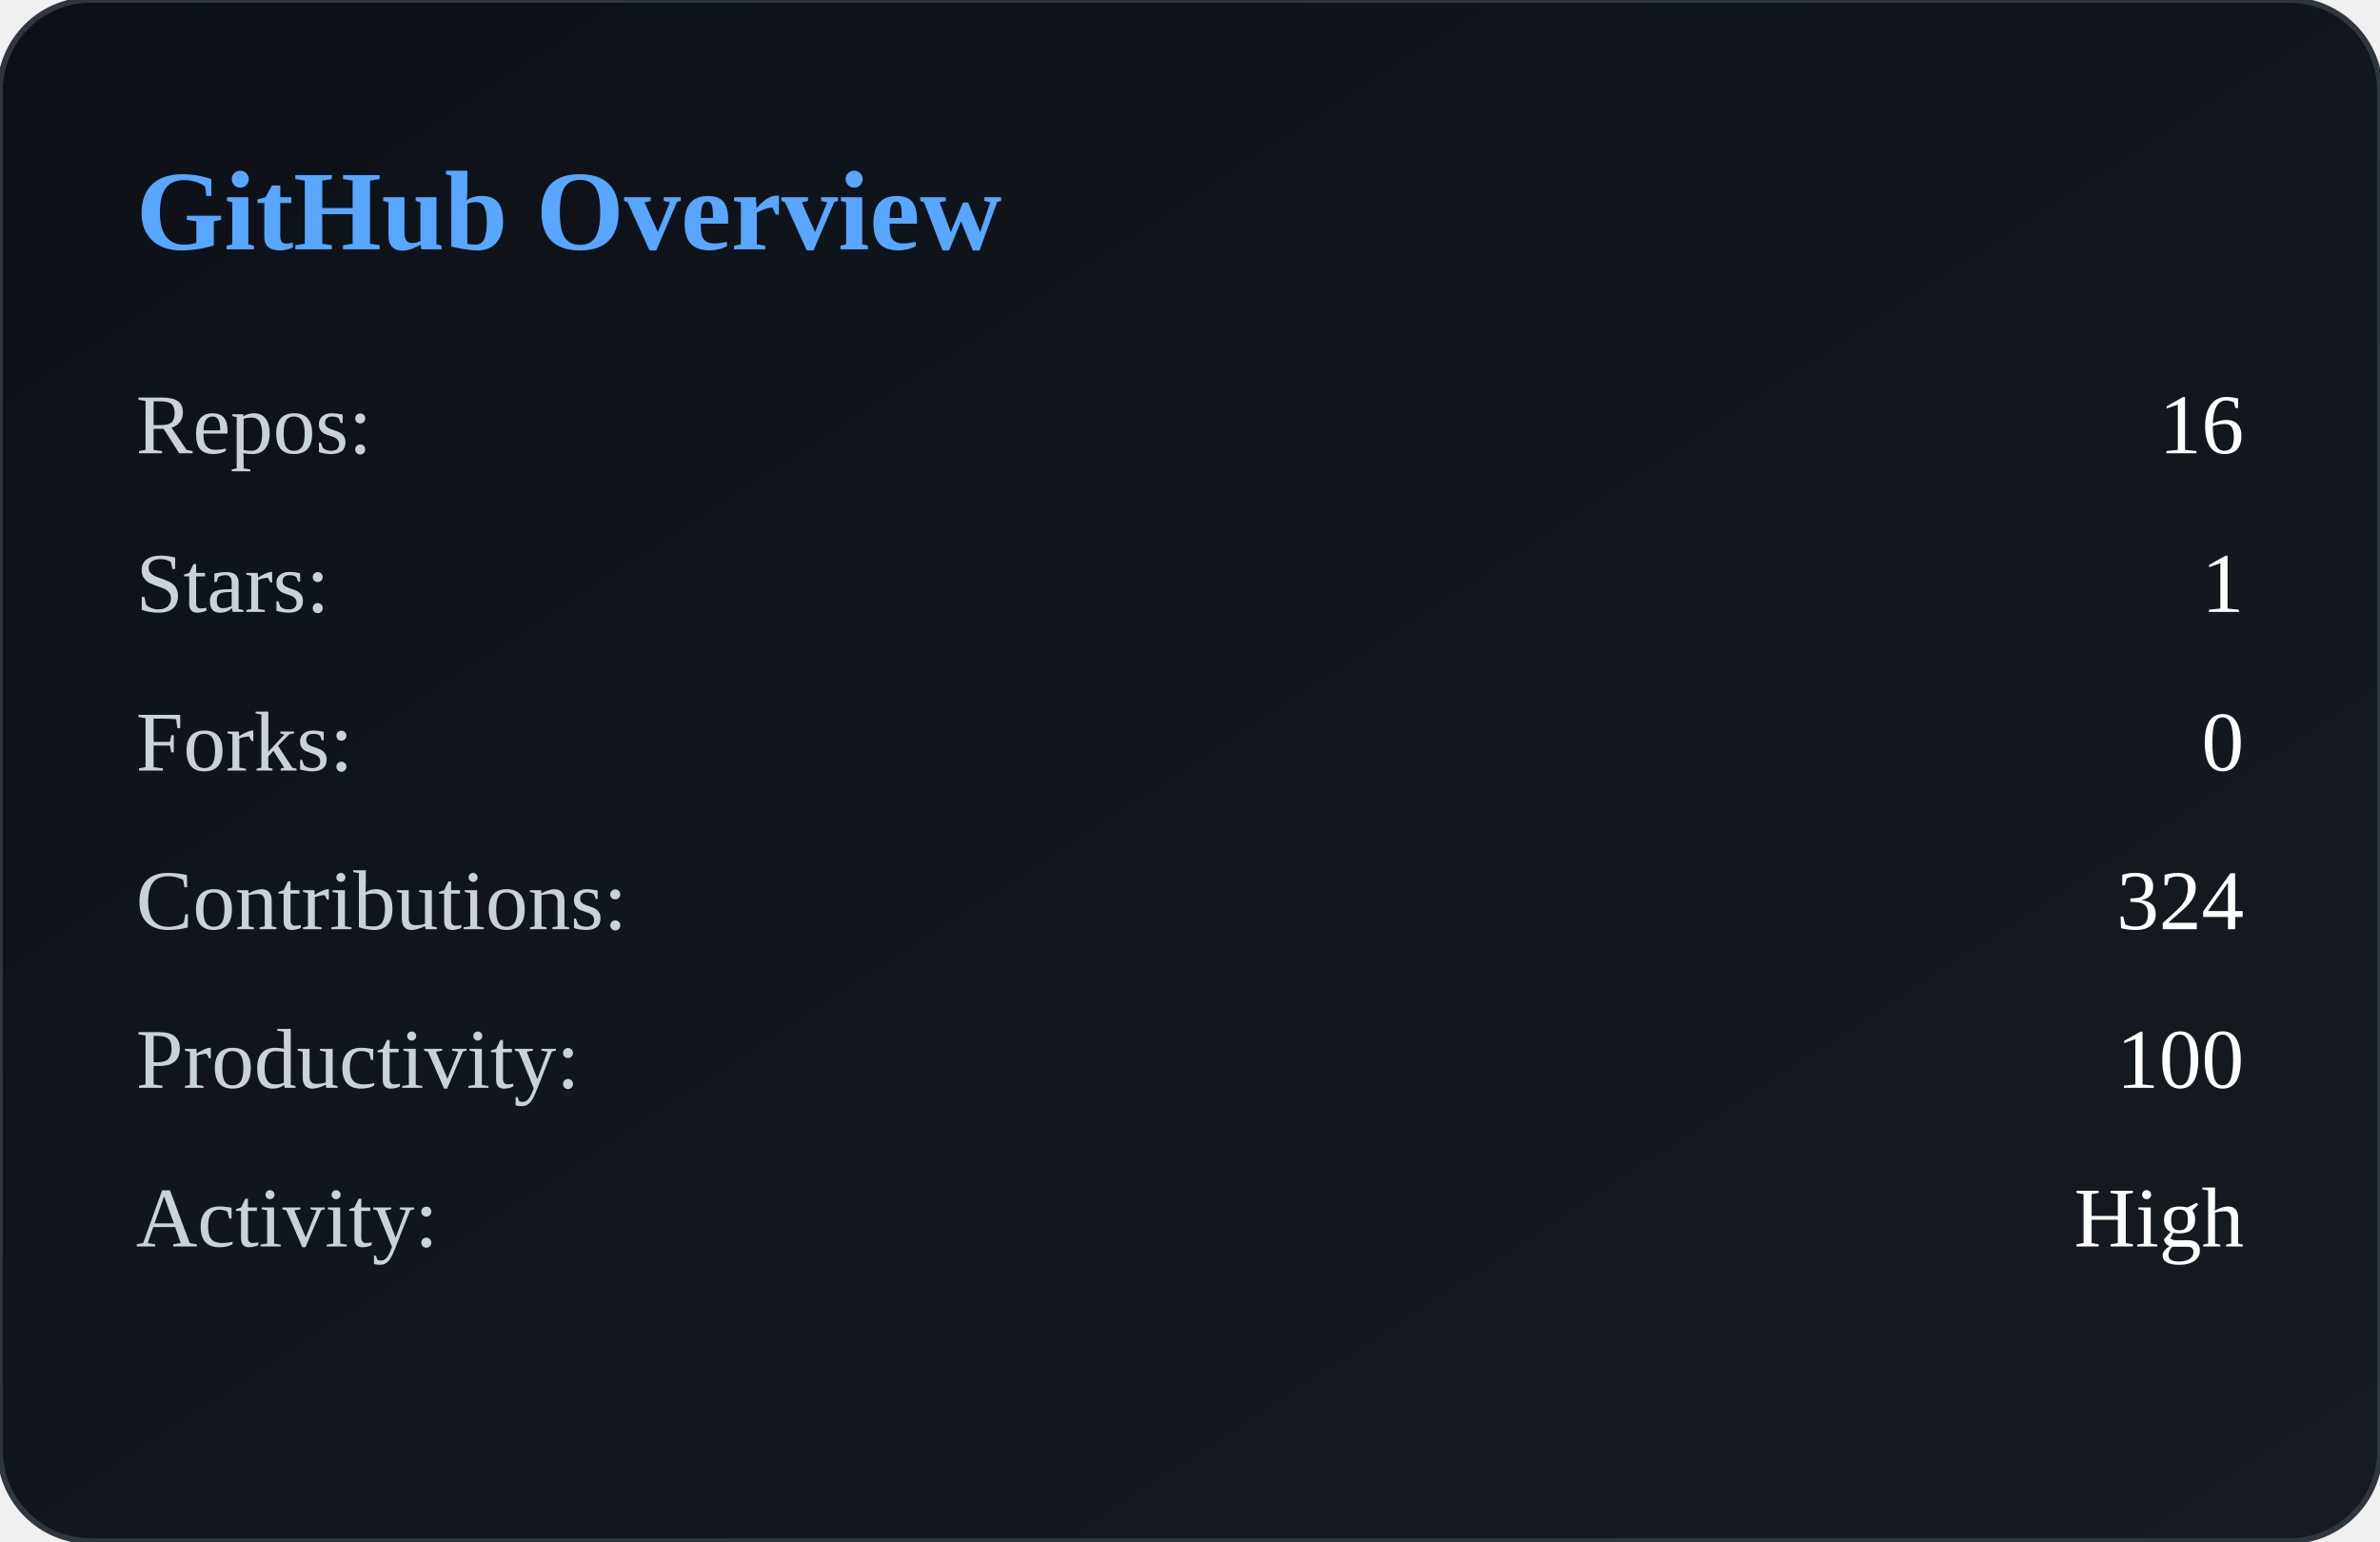
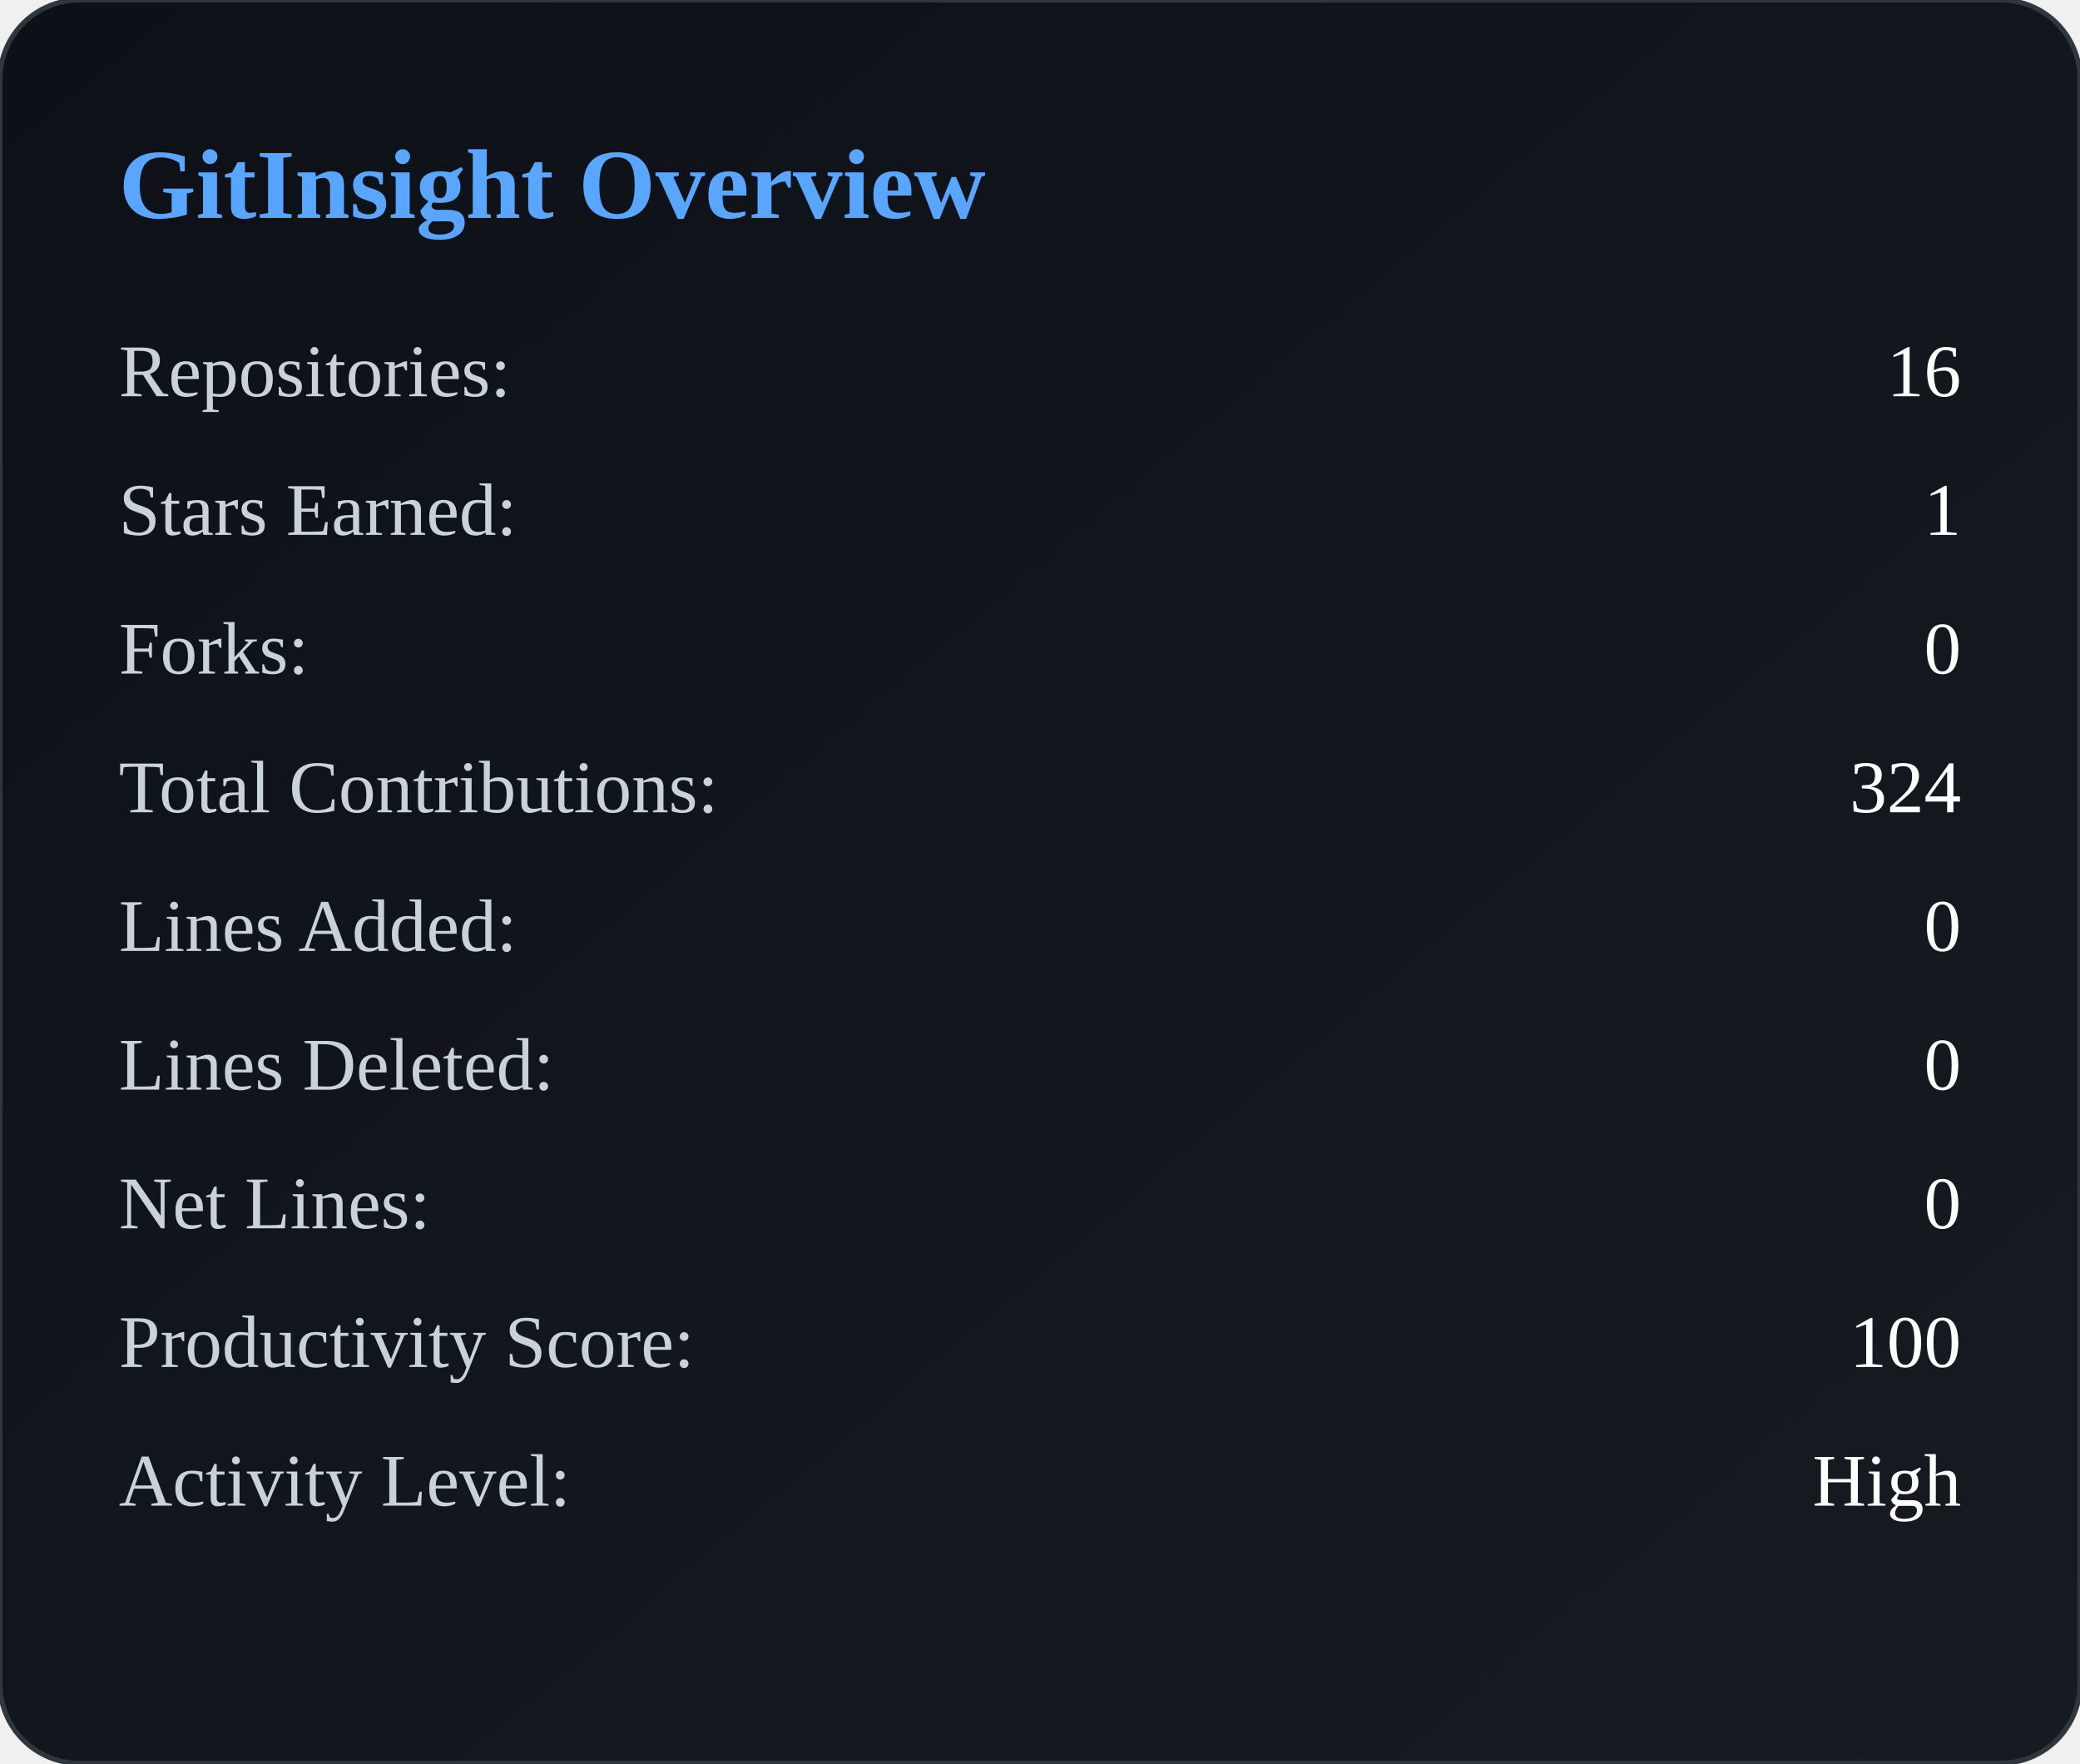
- <svg xmlns="http://www.w3.org/2000/svg" width="420" height="272" viewBox="0 0 420 272">
+ <svg xmlns="http://www.w3.org/2000/svg" width="420" height="356" viewBox="0 0 420 356">
  <defs>
    <linearGradient id="bg" x1="0" y1="0" x2="1" y2="1">
      <stop offset="0%" stop-color="#0d1117" />
      <stop offset="100%" stop-color="#161b22" />
    </linearGradient>
  </defs>
  <rect width="100%" height="100%" rx="16" fill="url(#bg)" stroke="#30363d" />
  <text x="24" y="44" fill="#58a6ff" font-size="20" font-weight="600">
-         GitHub Overview
+         GitInsight Overview
    </text>
  <text x="24" y="80" fill="#c9d1d9" font-size="15">
-             Repos:
+             Repositories:
        </text>
  <text x="396" y="80" fill="#ffffff" font-size="15" text-anchor="end">
            16
        </text>
  <text x="24" y="108" fill="#c9d1d9" font-size="15">
-             Stars:
+             Stars Earned:
        </text>
  <text x="396" y="108" fill="#ffffff" font-size="15" text-anchor="end">
            1
        </text>
  <text x="24" y="136" fill="#c9d1d9" font-size="15">
            Forks:
        </text>
  <text x="396" y="136" fill="#ffffff" font-size="15" text-anchor="end">
            0
        </text>
  <text x="24" y="164" fill="#c9d1d9" font-size="15">
-             Contributions:
+             Total Contributions:
        </text>
  <text x="396" y="164" fill="#ffffff" font-size="15" text-anchor="end">
            324
        </text>
  <text x="24" y="192" fill="#c9d1d9" font-size="15">
-             Productivity:
+             Lines Added:
        </text>
  <text x="396" y="192" fill="#ffffff" font-size="15" text-anchor="end">
+             0
+         </text>
+   <text x="24" y="220" fill="#c9d1d9" font-size="15">
+             Lines Deleted:
+         </text>
+   <text x="396" y="220" fill="#ffffff" font-size="15" text-anchor="end">
+             0
+         </text>
+   <text x="24" y="248" fill="#c9d1d9" font-size="15">
+             Net Lines:
+         </text>
+   <text x="396" y="248" fill="#ffffff" font-size="15" text-anchor="end">
+             0
+         </text>
+   <text x="24" y="276" fill="#c9d1d9" font-size="15">
+             Productivity Score:
+         </text>
+   <text x="396" y="276" fill="#ffffff" font-size="15" text-anchor="end">
            100
        </text>
-   <text x="24" y="220" fill="#c9d1d9" font-size="15">
-             Activity:
+   <text x="24" y="304" fill="#c9d1d9" font-size="15">
+             Activity Level:
        </text>
-   <text x="396" y="220" fill="#ffffff" font-size="15" text-anchor="end">
+   <text x="396" y="304" fill="#ffffff" font-size="15" text-anchor="end">
            High
        </text>
</svg>
